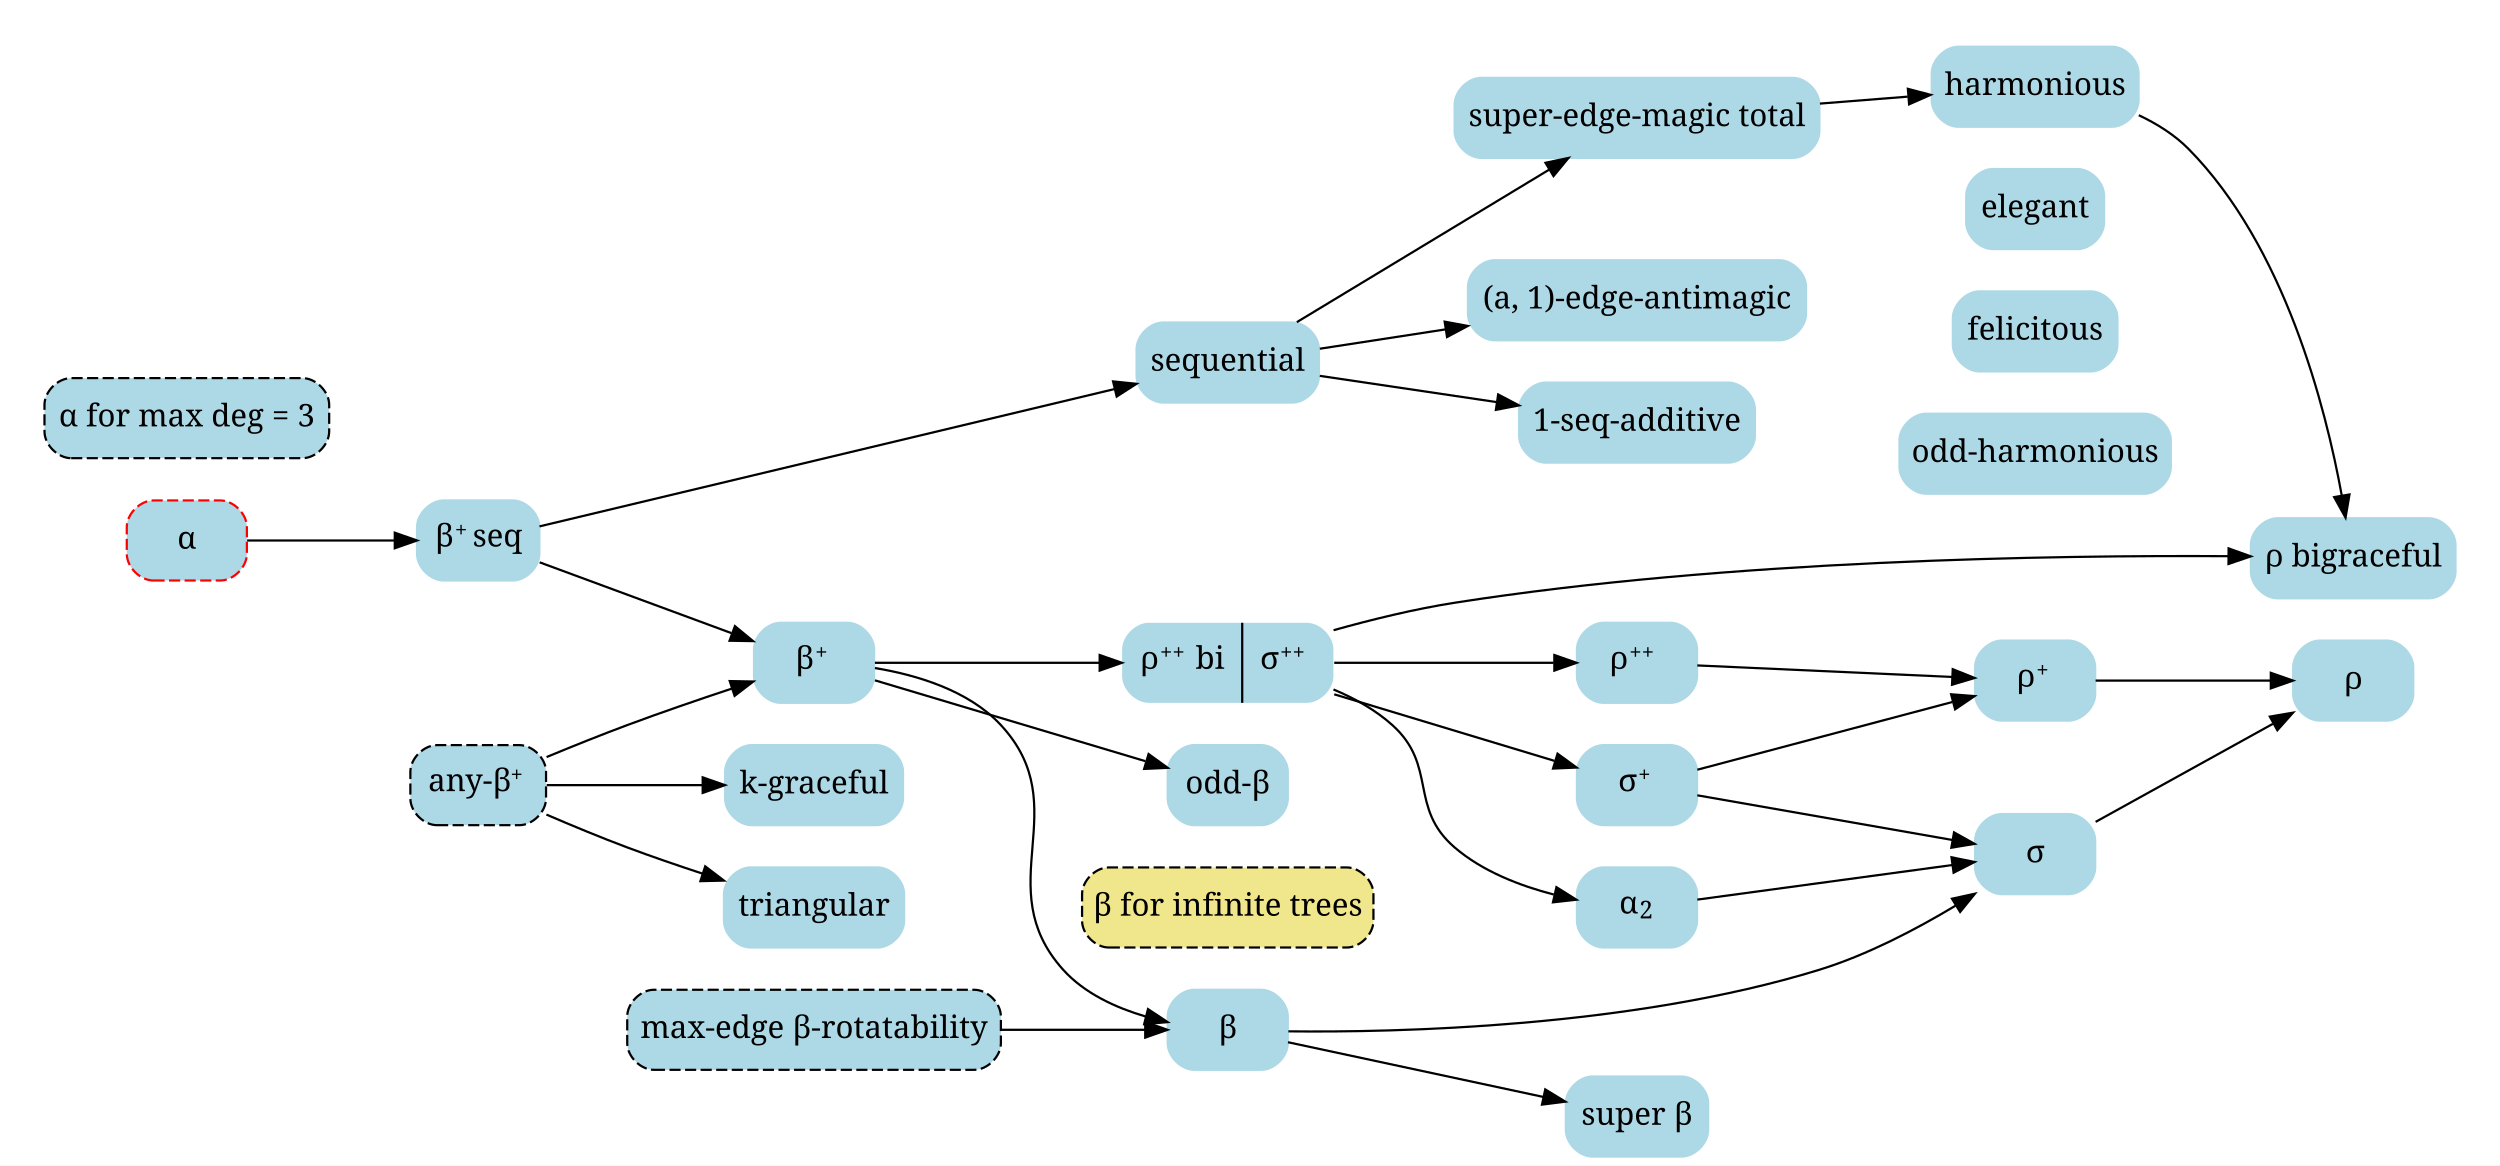
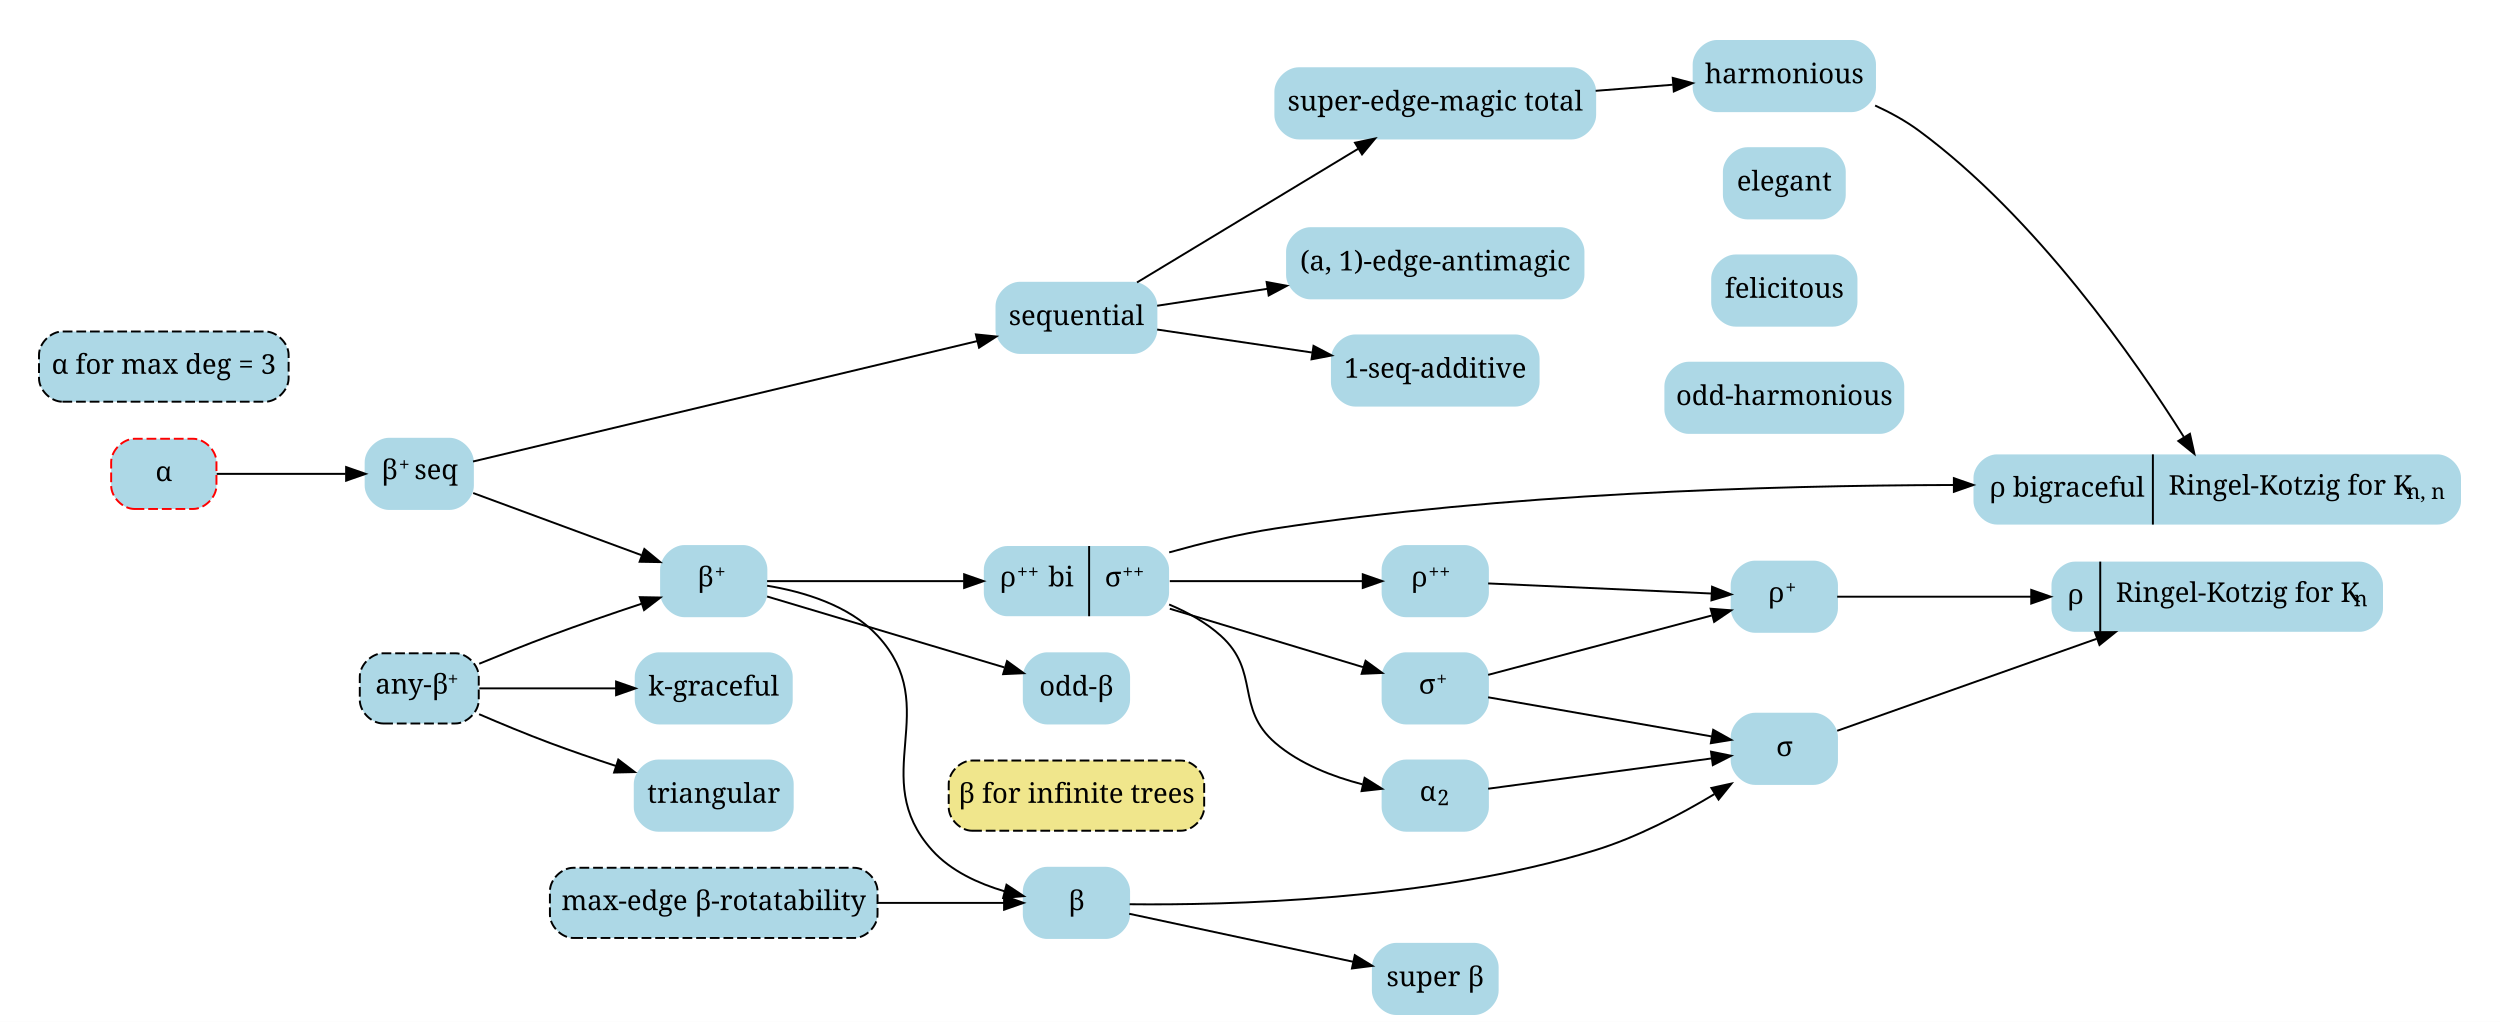
- <svg xmlns="http://www.w3.org/2000/svg" width="1124pt" height="524pt" viewBox="0.00 0.00 1124.00 524.00">
+ <svg xmlns="http://www.w3.org/2000/svg" width="1282pt" height="524pt" viewBox="0.00 0.00 1282.00 524.00">
  <g id="graph0" class="graph" transform="scale(1 1) rotate(0) translate(4 520)">
-     <polygon fill="white" stroke="none" points="-4,4 -4,-520 1120,-520 1120,4 -4,4" />
+     <polygon fill="white" stroke="none" points="-4,4 -4,-520 1278,-520 1278,4 -4,4" />
    <g id="clust1" class="cluster" />
    <g id="clust4" class="cluster" />
    <g id="clust5" class="cluster" />
    <g id="clust8" class="cluster" />
    <g id="clust10" class="cluster" />
    <g id="node1" class="node">
      <path fill="lightblue" stroke="black" stroke-dasharray="5,2" d="M28,-314C28,-314 132,-314 132,-314 138,-314 144,-320 144,-326 144,-326 144,-338 144,-338 144,-344 138,-350 132,-350 132,-350 28,-350 28,-350 22,-350 16,-344 16,-338 16,-338 16,-326 16,-326 16,-320 22,-314 28,-314" />
      <text text-anchor="middle" x="80" y="-328.3" font-family="georgia" font-size="14.00">α for max deg = 3</text>
    </g>
    <g id="node2" class="node">
      <path fill="lightblue" stroke="red" stroke-dasharray="5,2" d="M65,-259C65,-259 95,-259 95,-259 101,-259 107,-265 107,-271 107,-271 107,-283 107,-283 107,-289 101,-295 95,-295 95,-295 65,-295 65,-295 59,-295 53,-289 53,-283 53,-283 53,-271 53,-271 53,-265 59,-259 65,-259" />
      <text text-anchor="middle" x="80" y="-273.3" font-family="georgia" font-size="14.00">α</text>
    </g>
    <g id="node3" class="node">
      <path fill="lightblue" stroke="lightblue" d="M195.5,-259C195.5,-259 226.5,-259 226.5,-259 232.5,-259 238.5,-265 238.5,-271 238.5,-271 238.5,-283 238.5,-283 238.5,-289 232.5,-295 226.5,-295 226.5,-295 195.5,-295 195.5,-295 189.5,-295 183.5,-289 183.5,-283 183.5,-283 183.5,-271 183.5,-271 183.5,-265 189.5,-259 195.5,-259" />
      <text text-anchor="start" x="191.5" y="-274.3" font-family="georgia" font-size="14.00">β</text>
      <text text-anchor="start" x="200.5" y="-274.3" font-family="georgia" baseline-shift="super" font-size="10.00">+</text>
      <text text-anchor="start" x="208.5" y="-274.3" font-family="georgia" font-size="14.00">seq</text>
    </g>
    <g id="edge1" class="edge">
      <path fill="none" stroke="black" d="M107.105,-277C126.125,-277 152.149,-277 173.266,-277" />
      <polygon fill="black" stroke="black" points="173.491,-280.5 183.491,-277 173.491,-273.5 173.491,-280.5" />
    </g>
    <g id="node4" class="node">
      <path fill="lightblue" stroke="lightblue" d="M519,-339C519,-339 577,-339 577,-339 583,-339 589,-345 589,-351 589,-351 589,-363 589,-363 589,-369 583,-375 577,-375 577,-375 519,-375 519,-375 513,-375 507,-369 507,-363 507,-363 507,-351 507,-351 507,-345 513,-339 519,-339" />
      <text text-anchor="middle" x="548" y="-353.3" font-family="georgia" font-size="14.00">sequential</text>
    </g>
    <g id="edge2" class="edge">
      <path fill="none" stroke="black" d="M238.567,-283.344C294.51,-296.704 425.212,-327.916 497.217,-345.112" />
      <polygon fill="black" stroke="black" points="496.435,-348.523 506.974,-347.442 498.061,-341.714 496.435,-348.523" />
    </g>
    <g id="node5" class="node">
      <path fill="lightblue" stroke="lightblue" d="M347,-204C347,-204 377,-204 377,-204 383,-204 389,-210 389,-216 389,-216 389,-228 389,-228 389,-234 383,-240 377,-240 377,-240 347,-240 347,-240 341,-240 335,-234 335,-228 335,-228 335,-216 335,-216 335,-210 341,-204 347,-204" />
      <text text-anchor="start" x="353.5" y="-219.3" font-family="georgia" font-size="14.00">β</text>
      <text text-anchor="start" x="362.5" y="-219.3" font-family="georgia" baseline-shift="super" font-size="10.00">+</text>
    </g>
    <g id="edge3" class="edge">
      <path fill="none" stroke="black" d="M238.638,-267.167C262.687,-258.29 298.274,-245.154 324.879,-235.333" />
      <polygon fill="black" stroke="black" points="326.423,-238.494 334.592,-231.748 323.999,-231.927 326.423,-238.494" />
    </g>
    <g id="node6" class="node">
      <path fill="lightblue" stroke="lightblue" d="M662,-449C662,-449 802,-449 802,-449 808,-449 814,-455 814,-461 814,-461 814,-473 814,-473 814,-479 808,-485 802,-485 802,-485 662,-485 662,-485 656,-485 650,-479 650,-473 650,-473 650,-461 650,-461 650,-455 656,-449 662,-449" />
      <text text-anchor="middle" x="732" y="-463.3" font-family="georgia" font-size="14.00">super-edge-magic total</text>
    </g>
    <g id="edge4" class="edge">
      <path fill="none" stroke="black" d="M579.054,-375.164C610.102,-393.93 658.668,-423.283 692.508,-443.736" />
      <polygon fill="black" stroke="black" points="690.836,-446.814 701.204,-448.992 694.456,-440.824 690.836,-446.814" />
    </g>
    <g id="node26" class="node">
      <path fill="lightblue" stroke="lightblue" d="M668,-367C668,-367 796,-367 796,-367 802,-367 808,-373 808,-379 808,-379 808,-391 808,-391 808,-397 802,-403 796,-403 796,-403 668,-403 668,-403 662,-403 656,-397 656,-391 656,-391 656,-379 656,-379 656,-373 662,-367 668,-367" />
      <text text-anchor="middle" x="732" y="-381.3" font-family="georgia" font-size="14.00">(a, 1)-edge-antimagic</text>
    </g>
    <g id="edge24" class="edge">
      <path fill="none" stroke="black" d="M589.392,-363.214C606.145,-365.791 626.253,-368.885 645.985,-371.921" />
      <polygon fill="black" stroke="black" points="645.519,-375.39 655.935,-373.452 646.584,-368.472 645.519,-375.39" />
    </g>
    <g id="node27" class="node">
      <path fill="lightblue" stroke="lightblue" d="M691,-312C691,-312 773,-312 773,-312 779,-312 785,-318 785,-324 785,-324 785,-336 785,-336 785,-342 779,-348 773,-348 773,-348 691,-348 691,-348 685,-348 679,-342 679,-336 679,-336 679,-324 679,-324 679,-318 685,-312 691,-312" />
      <text text-anchor="middle" x="732" y="-326.3" font-family="georgia" font-size="14.00">1-seq-additive</text>
    </g>
    <g id="edge25" class="edge">
      <path fill="none" stroke="black" d="M589.392,-351.008C612.69,-347.552 642.477,-343.133 668.715,-339.24" />
      <polygon fill="black" stroke="black" points="669.575,-342.651 678.953,-337.721 668.547,-335.727 669.575,-342.651" />
    </g>
    <g id="node8" class="node">
      <path fill="lightblue" stroke="none" d="M512.5,-204C512.5,-204 583.5,-204 583.5,-204 589.5,-204 595.5,-210 595.5,-216 595.5,-216 595.5,-228 595.5,-228 595.5,-234 589.5,-240 583.5,-240 583.5,-240 512.5,-240 512.5,-240 506.5,-240 500.5,-234 500.5,-228 500.5,-228 500.5,-216 500.5,-216 500.5,-210 506.5,-204 512.5,-204" />
      <text text-anchor="start" x="508.5" y="-219.3" font-family="georgia" font-size="14.00">ρ</text>
      <text text-anchor="start" x="517.5" y="-219.3" font-family="georgia" baseline-shift="super" font-size="10.00">++</text>
      <text text-anchor="start" x="533.5" y="-219.3" font-family="georgia" font-size="14.00">bi</text>
      <polyline fill="none" stroke="black" points="554.5,-204 554.5,-240 " />
      <text text-anchor="start" x="562.5" y="-219.3" font-family="georgia" font-size="14.00">σ</text>
      <text text-anchor="start" x="571.5" y="-219.3" font-family="georgia" baseline-shift="super" font-size="10.00">++</text>
    </g>
    <g id="edge6" class="edge">
      <path fill="none" stroke="black" d="M389.363,-222C415.569,-222 456.6,-222 490.232,-222" />
      <polygon fill="black" stroke="black" points="490.407,-225.5 500.407,-222 490.407,-218.5 490.407,-225.5" />
    </g>
    <g id="node10" class="node">
      <path fill="lightblue" stroke="lightblue" d="M533,-39C533,-39 563,-39 563,-39 569,-39 575,-45 575,-51 575,-51 575,-63 575,-63 575,-69 569,-75 563,-75 563,-75 533,-75 533,-75 527,-75 521,-69 521,-63 521,-63 521,-51 521,-51 521,-45 527,-39 533,-39" />
      <text text-anchor="middle" x="548" y="-53.3" font-family="georgia" font-size="14.00">β</text>
    </g>
    <g id="edge7" class="edge">
      <path fill="none" stroke="black" d="M389.376,-219.647C407.727,-216.625 431.426,-209.728 446,-194 480.289,-156.997 440.249,-121.495 474,-84 483.581,-73.356 497.741,-66.897 511.047,-62.983" />
      <polygon fill="black" stroke="black" points="512.137,-66.317 520.965,-60.459 510.41,-59.533 512.137,-66.317" />
    </g>
    <g id="node19" class="node">
      <path fill="lightblue" stroke="lightblue" d="M533,-149C533,-149 563,-149 563,-149 569,-149 575,-155 575,-161 575,-161 575,-173 575,-173 575,-179 569,-185 563,-185 563,-185 533,-185 533,-185 527,-185 521,-179 521,-173 521,-173 521,-161 521,-161 521,-155 527,-149 533,-149" />
      <text text-anchor="middle" x="548" y="-163.3" font-family="georgia" font-size="14.00">odd-β</text>
    </g>
    <g id="edge20" class="edge">
      <path fill="none" stroke="black" d="M389.363,-214.12C421.289,-204.577 475.22,-188.456 510.967,-177.771" />
      <polygon fill="black" stroke="black" points="512.405,-180.994 520.983,-174.777 510.4,-174.287 512.405,-180.994" />
    </g>
    <g id="node7" class="node">
      <path fill="lightblue" stroke="lightblue" d="M876.5,-463C876.5,-463 945.5,-463 945.5,-463 951.5,-463 957.5,-469 957.5,-475 957.5,-475 957.5,-487 957.5,-487 957.5,-493 951.5,-499 945.5,-499 945.5,-499 876.5,-499 876.5,-499 870.5,-499 864.5,-493 864.5,-487 864.5,-487 864.5,-475 864.5,-475 864.5,-469 870.5,-463 876.5,-463" />
      <text text-anchor="middle" x="911" y="-477.3" font-family="georgia" font-size="14.00">harmonious</text>
    </g>
    <g id="edge5" class="edge">
      <path fill="none" stroke="black" d="M814.247,-473.426C827.595,-474.482 841.165,-475.555 853.73,-476.549" />
      <polygon fill="black" stroke="black" points="853.777,-480.064 864.022,-477.363 854.329,-473.086 853.777,-480.064" />
    </g>
    <g id="node13" class="node">
-       <path fill="lightblue" stroke="lightblue" d="M1020,-251C1020,-251 1088,-251 1088,-251 1094,-251 1100,-257 1100,-263 1100,-263 1100,-275 1100,-275 1100,-281 1094,-287 1088,-287 1088,-287 1020,-287 1020,-287 1014,-287 1008,-281 1008,-275 1008,-275 1008,-263 1008,-263 1008,-257 1014,-251 1020,-251" />
-       <text text-anchor="middle" x="1054" y="-265.3" font-family="georgia" font-size="14.00">ρ bigraceful</text>
+       <path fill="lightblue" stroke="none" d="M1020,-251C1020,-251 1246,-251 1246,-251 1252,-251 1258,-257 1258,-263 1258,-263 1258,-275 1258,-275 1258,-281 1252,-287 1246,-287 1246,-287 1020,-287 1020,-287 1014,-287 1008,-281 1008,-275 1008,-275 1008,-263 1008,-263 1008,-257 1014,-251 1020,-251" />
+       <text text-anchor="start" x="1016" y="-265.3" font-family="georgia" font-size="14.00">ρ bigraceful</text>
+       <polyline fill="none" stroke="black" points="1100,-251 1100,-287 " />
+       <text text-anchor="start" x="1108" y="-266.3" font-family="georgia" font-size="14.00">Ringel-Kotzig for K</text>
+       <text text-anchor="start" x="1230" y="-266.3" font-family="georgia" baseline-shift="sub" font-size="11.00">n, n</text>
    </g>
    <g id="edge9" class="edge">
-       <path fill="none" stroke="black" d="M957.585,-468.208C965.792,-464.336 973.721,-459.36 980,-453 1023.13,-409.314 1041.61,-337.011 1048.84,-297.294" />
-       <polygon fill="black" stroke="black" points="1052.33,-297.686 1050.56,-287.239 1045.43,-296.508 1052.33,-297.686" />
+       <path fill="none" stroke="black" d="M957.565,-465.889C965.414,-462.285 973.219,-458.002 980,-453 1040.2,-408.601 1091.08,-335.32 1115.85,-295.971" />
+       <polygon fill="black" stroke="black" points="1119,-297.536 1121.3,-287.194 1113.05,-293.846 1119,-297.536" />
    </g>
    <g id="edge10" class="edge">
-       <path fill="none" stroke="black" d="M595.576,-236.659C612.541,-241.409 631.979,-246.177 650,-249 773.194,-268.3 919.915,-270.43 997.88,-269.936" />
-       <polygon fill="black" stroke="black" points="997.986,-273.436 1007.96,-269.855 997.929,-266.436 997.986,-273.436" />
+       <path fill="none" stroke="black" d="M595.564,-236.74C612.527,-241.498 631.967,-246.25 650,-249 766.549,-266.775 900.663,-271.049 997.784,-271.296" />
+       <polygon fill="black" stroke="black" points="997.949,-274.796 1007.95,-271.307 997.957,-267.796 997.949,-274.796" />
    </g>
    <g id="node14" class="node">
      <path fill="lightblue" stroke="lightblue" d="M717,-204C717,-204 747,-204 747,-204 753,-204 759,-210 759,-216 759,-216 759,-228 759,-228 759,-234 753,-240 747,-240 747,-240 717,-240 717,-240 711,-240 705,-234 705,-228 705,-228 705,-216 705,-216 705,-210 711,-204 717,-204" />
      <text text-anchor="start" x="719.5" y="-219.3" font-family="georgia" font-size="14.00">ρ</text>
      <text text-anchor="start" x="728.5" y="-219.3" font-family="georgia" baseline-shift="super" font-size="10.00">++</text>
    </g>
    <g id="edge11" class="edge">
      <path fill="none" stroke="black" d="M595.87,-222C626.595,-222 666.178,-222 694.549,-222" />
      <polygon fill="black" stroke="black" points="694.832,-225.5 704.832,-222 694.831,-218.5 694.832,-225.5" />
    </g>
    <g id="node15" class="node">
      <path fill="lightblue" stroke="lightblue" d="M717,-149C717,-149 747,-149 747,-149 753,-149 759,-155 759,-161 759,-161 759,-173 759,-173 759,-179 753,-185 747,-185 747,-185 717,-185 717,-185 711,-185 705,-179 705,-173 705,-173 705,-161 705,-161 705,-155 711,-149 717,-149" />
      <text text-anchor="start" x="723.5" y="-164.3" font-family="georgia" font-size="14.00">σ</text>
      <text text-anchor="start" x="732.5" y="-164.3" font-family="georgia" baseline-shift="super" font-size="10.00">+</text>
    </g>
    <g id="edge12" class="edge">
      <path fill="none" stroke="black" d="M595.87,-207.836C626.731,-198.51 666.527,-186.484 694.923,-177.902" />
      <polygon fill="black" stroke="black" points="696.272,-181.151 704.832,-174.908 694.247,-174.451 696.272,-181.151" />
    </g>
    <g id="node28" class="node">
      <path fill="lightblue" stroke="lightblue" d="M717,-94C717,-94 747,-94 747,-94 753,-94 759,-100 759,-106 759,-106 759,-118 759,-118 759,-124 753,-130 747,-130 747,-130 717,-130 717,-130 711,-130 705,-124 705,-118 705,-118 705,-106 705,-106 705,-100 711,-94 717,-94" />
      <text text-anchor="start" x="724" y="-109.3" font-family="georgia" font-size="14.00">α</text>
      <text text-anchor="start" x="733" y="-109.3" font-family="georgia" baseline-shift="sub" font-size="11.00">2</text>
    </g>
    <g id="edge26" class="edge">
      <path fill="none" stroke="black" d="M595.529,-210.018C605.037,-206.036 614.435,-200.812 622,-194 642.384,-175.645 629.213,-156.897 650,-139 662.504,-128.234 679.448,-121.726 694.608,-117.808" />
      <polygon fill="black" stroke="black" points="695.773,-121.132 704.741,-115.489 694.212,-114.308 695.773,-121.132" />
    </g>
    <g id="node9" class="node">
      <path fill="khaki" stroke="black" stroke-dasharray="5,2" d="M494.5,-94C494.5,-94 601.5,-94 601.5,-94 607.5,-94 613.5,-100 613.5,-106 613.5,-106 613.5,-118 613.5,-118 613.5,-124 607.5,-130 601.5,-130 601.5,-130 494.5,-130 494.5,-130 488.5,-130 482.5,-124 482.5,-118 482.5,-118 482.5,-106 482.5,-106 482.5,-100 488.5,-94 494.5,-94" />
      <text text-anchor="middle" x="548" y="-108.3" font-family="georgia" font-size="14.00">β for infinite trees</text>
    </g>
    <g id="node16" class="node">
      <path fill="lightblue" stroke="lightblue" d="M896,-118C896,-118 926,-118 926,-118 932,-118 938,-124 938,-130 938,-130 938,-142 938,-142 938,-148 932,-154 926,-154 926,-154 896,-154 896,-154 890,-154 884,-148 884,-142 884,-142 884,-130 884,-130 884,-124 890,-118 896,-118" />
      <text text-anchor="middle" x="911" y="-132.3" font-family="georgia" font-size="14.00">σ</text>
    </g>
    <g id="edge13" class="edge">
      <path fill="none" stroke="black" d="M575.252,-56.306C623.622,-55.759 729.59,-57.983 814,-84 835.441,-90.608 857.578,-102.223 875.184,-112.801" />
      <polygon fill="black" stroke="black" points="873.601,-115.937 883.95,-118.206 877.275,-109.978 873.601,-115.937" />
    </g>
    <g id="node20" class="node">
      <path fill="lightblue" stroke="lightblue" d="M712,-0C712,-0 752,-0 752,-0 758,-0 764,-6 764,-12 764,-12 764,-24 764,-24 764,-30 758,-36 752,-36 752,-36 712,-36 712,-36 706,-36 700,-30 700,-24 700,-24 700,-12 700,-12 700,-6 706,-0 712,-0" />
      <text text-anchor="middle" x="732" y="-14.3" font-family="georgia" font-size="14.00">super β</text>
    </g>
    <g id="edge21" class="edge">
      <path fill="none" stroke="black" d="M575.076,-51.412C605.045,-44.99 654.616,-34.368 689.815,-26.825" />
      <polygon fill="black" stroke="black" points="690.741,-30.206 699.786,-24.689 689.274,-23.362 690.741,-30.206" />
    </g>
    <g id="node11" class="node">
      <path fill="lightblue" stroke="black" stroke-dasharray="5,2" d="M290,-39C290,-39 434,-39 434,-39 440,-39 446,-45 446,-51 446,-51 446,-63 446,-63 446,-69 440,-75 434,-75 434,-75 290,-75 290,-75 284,-75 278,-69 278,-63 278,-63 278,-51 278,-51 278,-45 284,-39 290,-39" />
      <text text-anchor="middle" x="362" y="-53.3" font-family="georgia" font-size="14.00">max-edge β-rotatability</text>
    </g>
    <g id="edge8" class="edge">
      <path fill="none" stroke="black" d="M446.118,-57C468.833,-57 492.278,-57 510.843,-57" />
      <polygon fill="black" stroke="black" points="510.892,-60.5 520.892,-57 510.892,-53.5 510.892,-60.5" />
    </g>
    <g id="node12" class="node">
-       <path fill="lightblue" stroke="lightblue" d="M1039,-196C1039,-196 1069,-196 1069,-196 1075,-196 1081,-202 1081,-208 1081,-208 1081,-220 1081,-220 1081,-226 1075,-232 1069,-232 1069,-232 1039,-232 1039,-232 1033,-232 1027,-226 1027,-220 1027,-220 1027,-208 1027,-208 1027,-202 1033,-196 1039,-196" />
-       <text text-anchor="middle" x="1054" y="-210.3" font-family="georgia" font-size="14.00">ρ</text>
+       <path fill="lightblue" stroke="none" d="M1060,-196C1060,-196 1206,-196 1206,-196 1212,-196 1218,-202 1218,-208 1218,-208 1218,-220 1218,-220 1218,-226 1212,-232 1206,-232 1206,-232 1060,-232 1060,-232 1054,-232 1048,-226 1048,-220 1048,-220 1048,-208 1048,-208 1048,-202 1054,-196 1060,-196" />
+       <text text-anchor="start" x="1056" y="-210.3" font-family="georgia" font-size="14.00">ρ</text>
+       <polyline fill="none" stroke="black" points="1073,-196 1073,-232 " />
+       <text text-anchor="start" x="1081" y="-211.3" font-family="georgia" font-size="14.00">Ringel-Kotzig for K</text>
+       <text text-anchor="start" x="1203" y="-211.3" font-family="georgia" baseline-shift="sub" font-size="11.00">n</text>
    </g>
    <g id="node17" class="node">
      <path fill="lightblue" stroke="lightblue" d="M896,-196C896,-196 926,-196 926,-196 932,-196 938,-202 938,-208 938,-208 938,-220 938,-220 938,-226 932,-232 926,-232 926,-232 896,-232 896,-232 890,-232 884,-226 884,-220 884,-220 884,-208 884,-208 884,-202 890,-196 896,-196" />
      <text text-anchor="start" x="902.5" y="-211.3" font-family="georgia" font-size="14.00">ρ</text>
      <text text-anchor="start" x="911.5" y="-211.3" font-family="georgia" baseline-shift="super" font-size="10.00">+</text>
    </g>
    <g id="edge15" class="edge">
      <path fill="none" stroke="black" d="M759.117,-220.82C789.444,-219.449 839.658,-217.179 873.752,-215.638" />
      <polygon fill="black" stroke="black" points="873.944,-219.133 883.776,-215.185 873.628,-212.14 873.944,-219.133" />
    </g>
    <g id="edge14" class="edge">
      <path fill="none" stroke="black" d="M759.117,-162.426C789.444,-157.114 839.658,-148.32 873.752,-142.348" />
      <polygon fill="black" stroke="black" points="874.53,-145.766 883.776,-140.593 873.322,-138.871 874.53,-145.766" />
    </g>
    <g id="edge16" class="edge">
      <path fill="none" stroke="black" d="M759.117,-173.935C789.444,-181.988 839.658,-195.322 873.752,-204.375" />
      <polygon fill="black" stroke="black" points="873.213,-207.853 883.776,-207.037 875.009,-201.087 873.213,-207.853" />
    </g>
    <g id="edge17" class="edge">
-       <path fill="none" stroke="black" d="M938.191,-150.488C960.647,-162.911 993.192,-180.914 1017.9,-194.583" />
-       <polygon fill="black" stroke="black" points="1016.51,-197.811 1026.95,-199.589 1019.89,-191.686 1016.51,-197.811" />
+       <path fill="none" stroke="black" d="M938.101,-145.254C970.692,-156.809 1027.48,-176.942 1071.2,-192.443" />
+       <polygon fill="black" stroke="black" points="1070.28,-195.833 1080.88,-195.875 1072.62,-189.235 1070.28,-195.833" />
    </g>
    <g id="edge18" class="edge">
-       <path fill="none" stroke="black" d="M938.191,-214C960.351,-214 992.333,-214 1016.92,-214" />
-       <polygon fill="black" stroke="black" points="1016.95,-217.5 1026.95,-214 1016.95,-210.5 1016.95,-217.5" />
+       <path fill="none" stroke="black" d="M938.101,-214C962.758,-214 1001.26,-214 1037.48,-214" />
+       <polygon fill="black" stroke="black" points="1037.62,-217.5 1047.62,-214 1037.62,-210.5 1037.62,-217.5" />
    </g>
    <g id="node18" class="node">
      <path fill="lightblue" stroke="black" stroke-dasharray="5,2" d="M192.5,-149C192.5,-149 229.5,-149 229.5,-149 235.5,-149 241.5,-155 241.5,-161 241.5,-161 241.5,-173 241.5,-173 241.5,-179 235.5,-185 229.5,-185 229.5,-185 192.5,-185 192.5,-185 186.5,-185 180.5,-179 180.5,-173 180.5,-173 180.5,-161 180.5,-161 180.5,-155 186.5,-149 192.5,-149" />
      <text text-anchor="start" x="188.5" y="-164.3" font-family="georgia" font-size="14.00">any-β</text>
      <text text-anchor="start" x="225.5" y="-164.3" font-family="georgia" baseline-shift="super" font-size="10.00">+</text>
    </g>
    <g id="edge19" class="edge">
      <path fill="none" stroke="black" d="M241.742,-179.632C253.034,-184.305 266.052,-189.546 278,-194 293.283,-199.697 310.328,-205.535 324.977,-210.396" />
      <polygon fill="black" stroke="black" points="324.091,-213.789 334.684,-213.592 326.28,-207.14 324.091,-213.789" />
    </g>
    <g id="node24" class="node">
      <path fill="lightblue" stroke="lightblue" d="M334,-149C334,-149 390,-149 390,-149 396,-149 402,-155 402,-161 402,-161 402,-173 402,-173 402,-179 396,-185 390,-185 390,-185 334,-185 334,-185 328,-185 322,-179 322,-173 322,-173 322,-161 322,-161 322,-155 328,-149 334,-149" />
      <text text-anchor="middle" x="362" y="-163.3" font-family="georgia" font-size="14.00">k-graceful</text>
    </g>
    <g id="edge22" class="edge">
      <path fill="none" stroke="black" d="M241.794,-167C261.842,-167 288.745,-167 311.919,-167" />
      <polygon fill="black" stroke="black" points="311.927,-170.5 321.927,-167 311.927,-163.5 311.927,-170.5" />
    </g>
    <g id="node25" class="node">
      <path fill="lightblue" stroke="lightblue" d="M333.5,-94C333.5,-94 390.5,-94 390.5,-94 396.5,-94 402.5,-100 402.5,-106 402.5,-106 402.5,-118 402.5,-118 402.5,-124 396.5,-130 390.5,-130 390.5,-130 333.5,-130 333.5,-130 327.5,-130 321.5,-124 321.5,-118 321.5,-118 321.5,-106 321.5,-106 321.5,-100 327.5,-94 333.5,-94" />
      <text text-anchor="middle" x="362" y="-108.3" font-family="georgia" font-size="14.00">triangular</text>
    </g>
    <g id="edge23" class="edge">
      <path fill="none" stroke="black" d="M241.677,-153.763C252.963,-148.9 265.992,-143.491 278,-139 288.868,-134.936 300.66,-130.887 311.851,-127.209" />
      <polygon fill="black" stroke="black" points="313.061,-130.496 321.492,-124.08 310.9,-123.838 313.061,-130.496" />
    </g>
    <g id="node21" class="node">
      <path fill="lightblue" stroke="lightblue" d="M892,-408C892,-408 930,-408 930,-408 936,-408 942,-414 942,-420 942,-420 942,-432 942,-432 942,-438 936,-444 930,-444 930,-444 892,-444 892,-444 886,-444 880,-438 880,-432 880,-432 880,-420 880,-420 880,-414 886,-408 892,-408" />
      <text text-anchor="middle" x="911" y="-422.3" font-family="georgia" font-size="14.00">elegant</text>
    </g>
    <g id="node22" class="node">
      <path fill="lightblue" stroke="lightblue" d="M886,-353C886,-353 936,-353 936,-353 942,-353 948,-359 948,-365 948,-365 948,-377 948,-377 948,-383 942,-389 936,-389 936,-389 886,-389 886,-389 880,-389 874,-383 874,-377 874,-377 874,-365 874,-365 874,-359 880,-353 886,-353" />
      <text text-anchor="middle" x="911" y="-367.3" font-family="georgia" font-size="14.00">felicitous</text>
    </g>
    <g id="node23" class="node">
      <path fill="lightblue" stroke="lightblue" d="M862,-298C862,-298 960,-298 960,-298 966,-298 972,-304 972,-310 972,-310 972,-322 972,-322 972,-328 966,-334 960,-334 960,-334 862,-334 862,-334 856,-334 850,-328 850,-322 850,-322 850,-310 850,-310 850,-304 856,-298 862,-298" />
      <text text-anchor="middle" x="911" y="-312.3" font-family="georgia" font-size="14.00">odd-harmonious</text>
    </g>
    <g id="edge27" class="edge">
      <path fill="none" stroke="black" d="M759.117,-115.541C789.444,-119.653 839.658,-126.462 873.752,-131.085" />
      <polygon fill="black" stroke="black" points="873.396,-134.569 883.776,-132.444 874.337,-127.632 873.396,-134.569" />
    </g>
  </g>
</svg>
